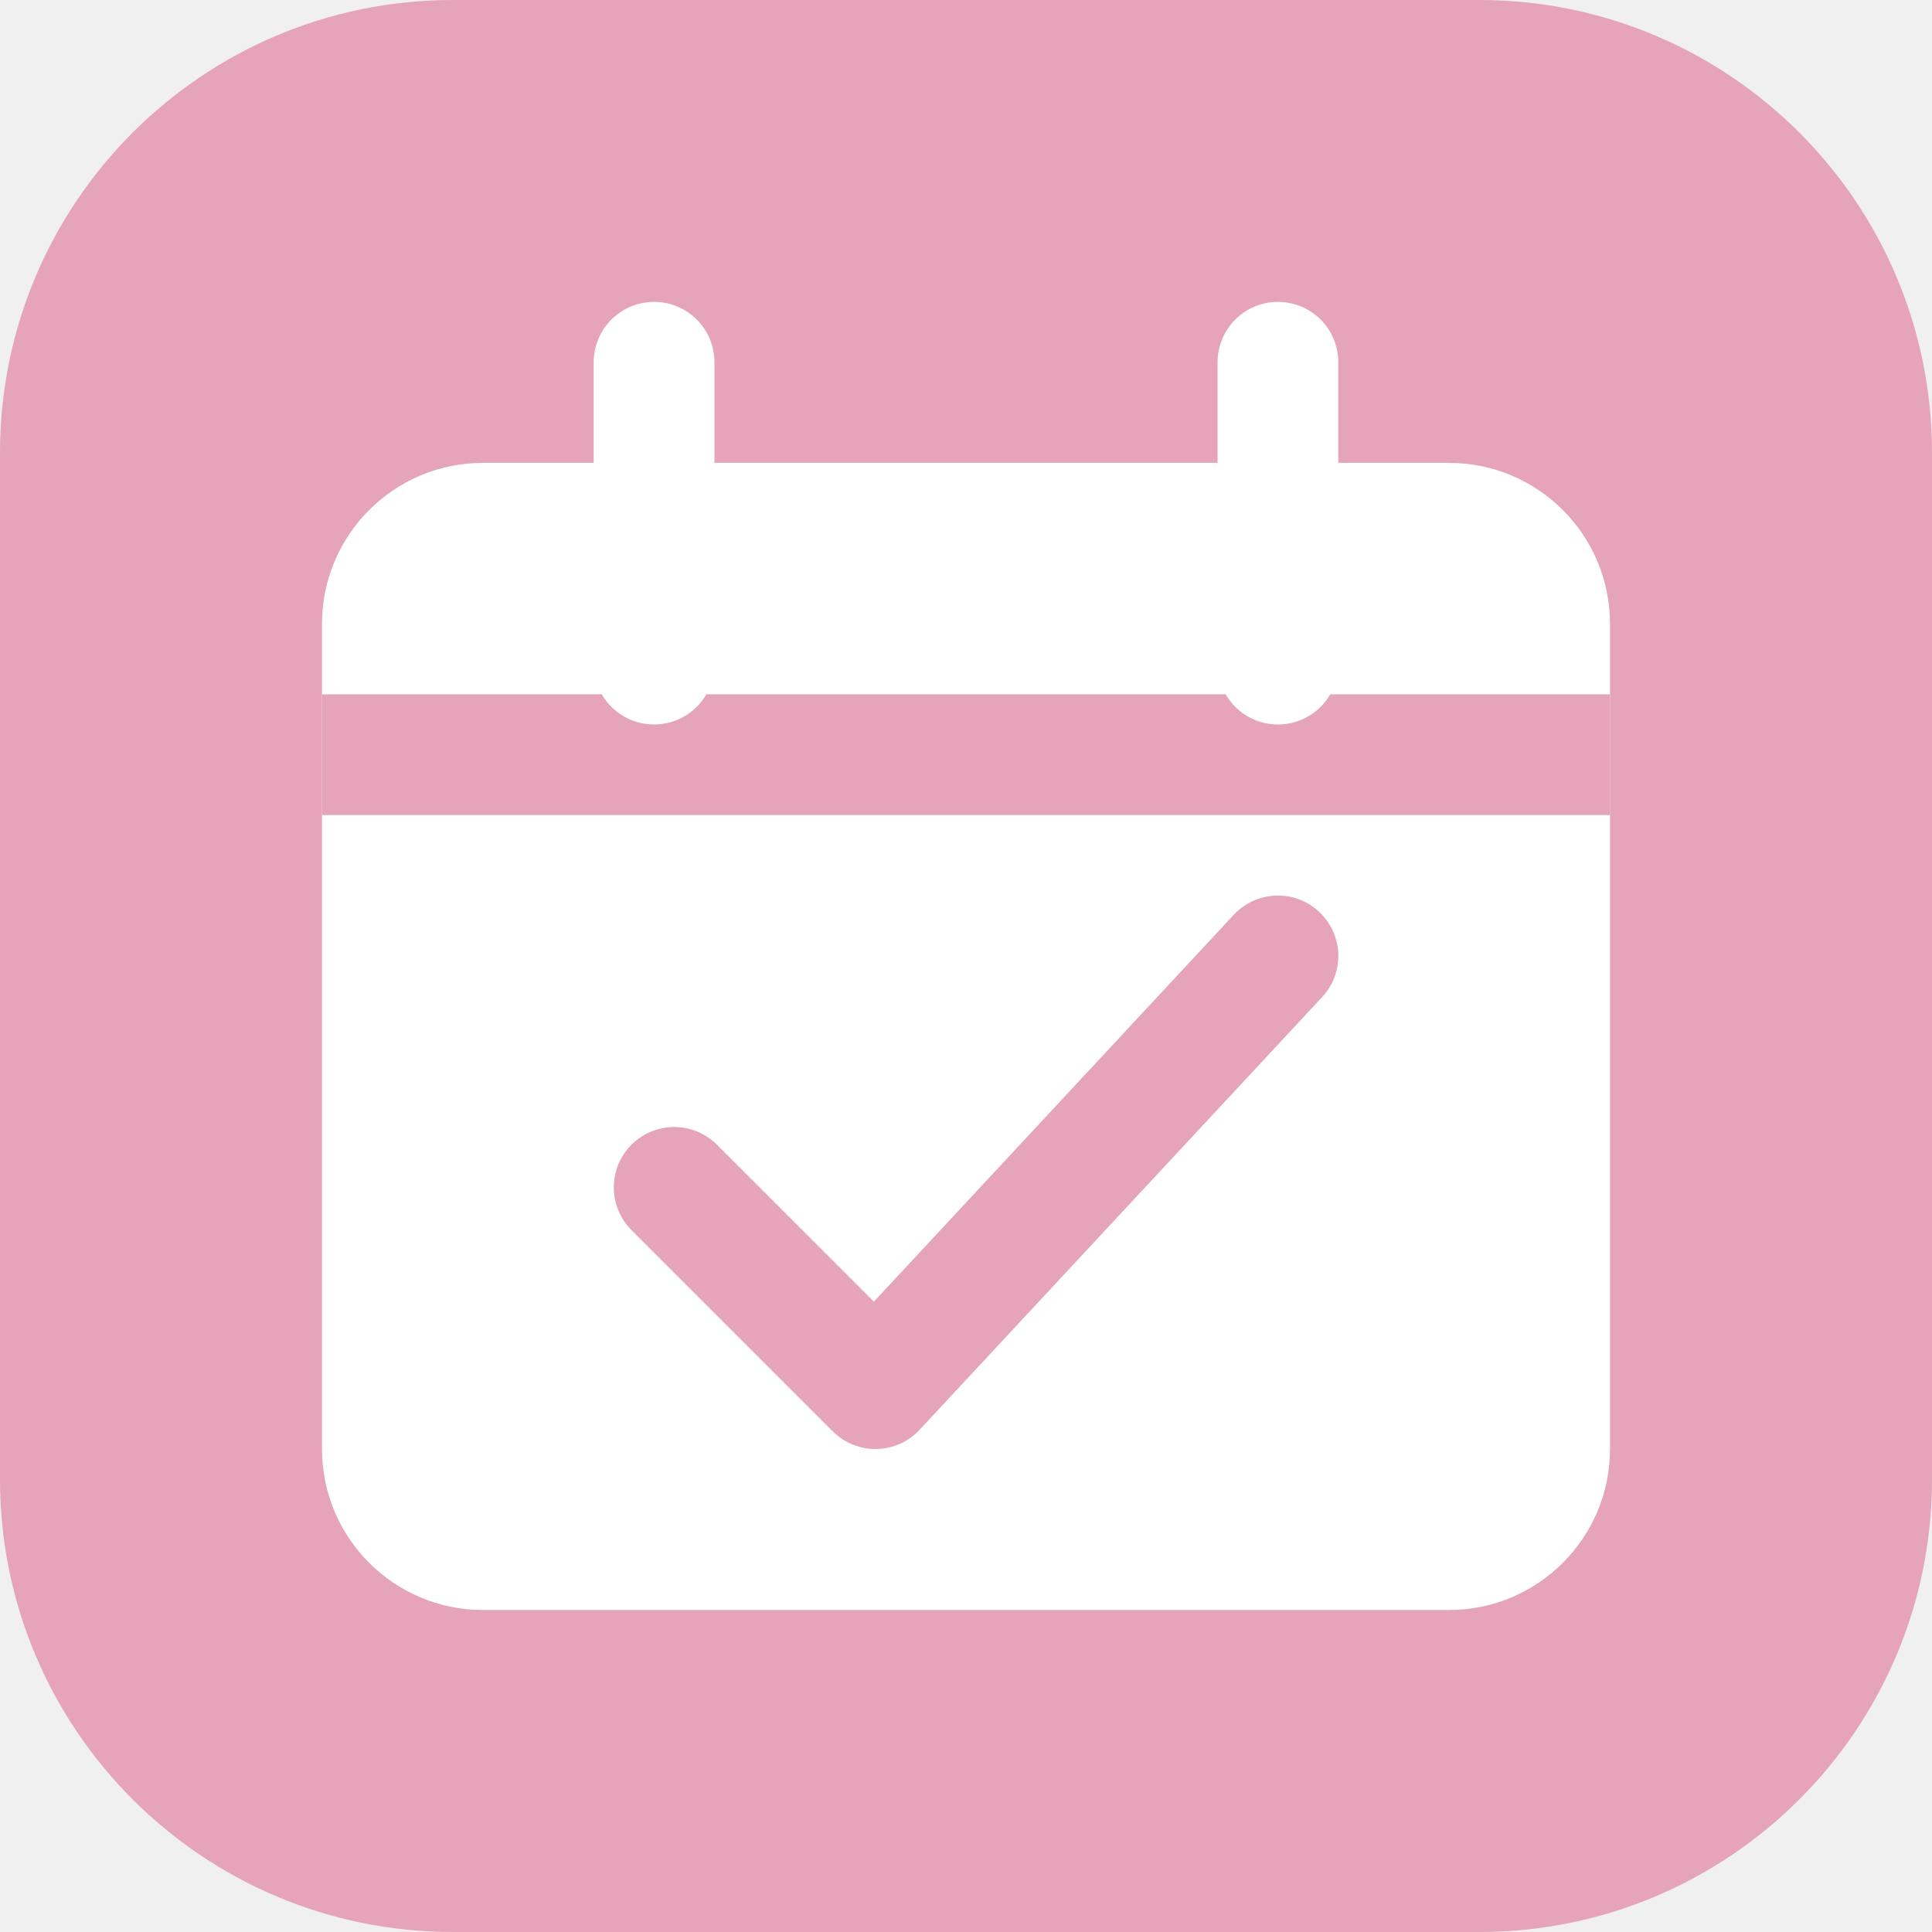
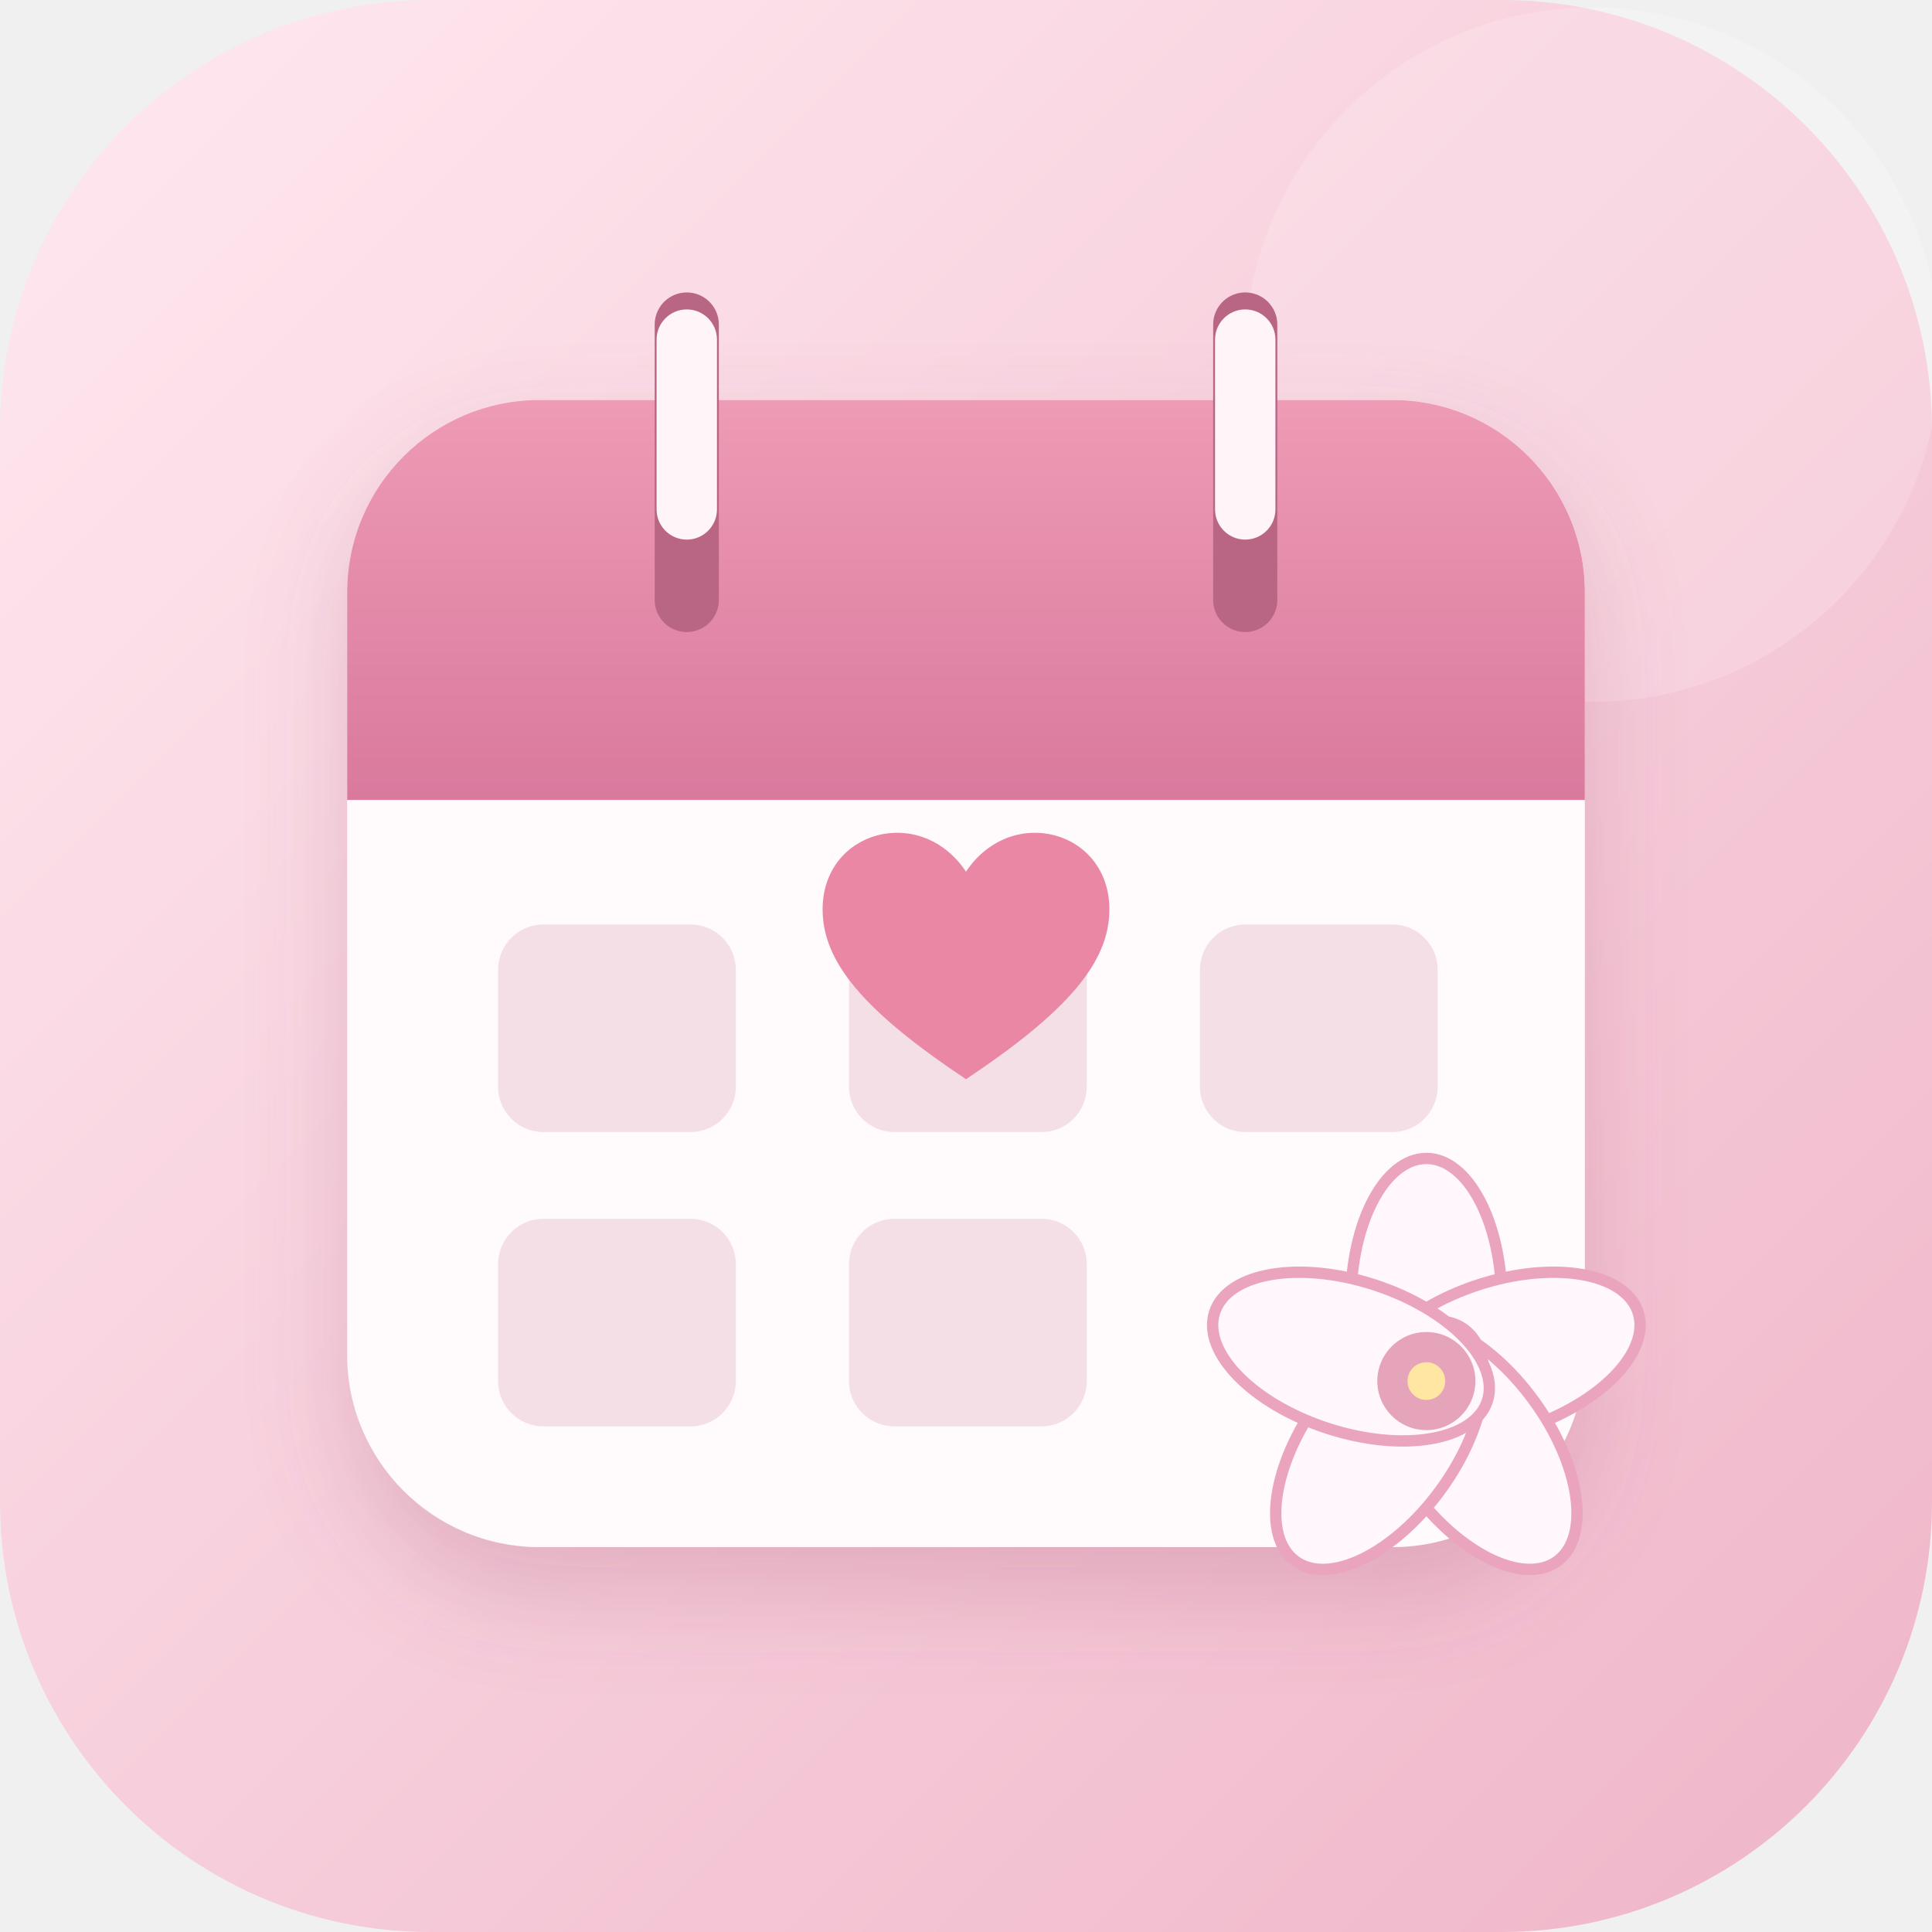
- <svg xmlns="http://www.w3.org/2000/svg" viewBox="0 0 192 192">
-   <rect width="192" height="192" rx="45" fill="#e5a4b9" />
-   <rect x="32" y="46" width="128" height="114" rx="16" fill="white" />
-   <path d="M32 75h128" stroke="#e5a4b9" stroke-width="12" />
-   <path d="M65 36v30m62-30v30" stroke="white" stroke-width="12" stroke-linecap="round" />
-   <path d="m67 118 20 20 40-43" fill="none" stroke="#e5a4b9" stroke-width="12" stroke-linecap="round" stroke-linejoin="round" />
+ <svg xmlns="http://www.w3.org/2000/svg" viewBox="0 0 512 512">
+   <defs>
+     <linearGradient id="bg" x1="0" y1="0" x2="1" y2="1">
+       <stop stop-color="#ffe9f0" />
+       <stop offset="1" stop-color="#efb5c8" />
+     </linearGradient>
+     <linearGradient id="top" x1="0" y1="0" x2="0" y2="1">
+       <stop stop-color="#ee9bb5" />
+       <stop offset="1" stop-color="#d9799d" />
+     </linearGradient>
+     <filter id="shadow" x="-30%" y="-30%" width="160%" height="180%">
+       <feDropShadow dx="0" dy="12" stdDeviation="13" flood-color="#a65073" flood-opacity=".24" />
+     </filter>
+   </defs>
+   <rect width="512" height="512" rx="114" fill="url(#bg)" />
+   <circle cx="422" cy="94" r="92" fill="#fff" opacity=".17" />
+   <g filter="url(#shadow)">
+     <rect x="92" y="106" width="328" height="304" rx="51" fill="#fffafc" />
+     <path d="M143 106h226a51 51 0 0 1 51 51v55H92v-55a51 51 0 0 1 51-51z" fill="url(#top)" />
+   </g>
+   <g stroke="#b96685" stroke-width="17" stroke-linecap="round">
+     <path d="M182 86v73" />
+     <path d="M330 86v73" />
+   </g>
+   <g fill="#fff5f8">
+     <rect x="174" y="82" width="16" height="61" rx="8" />
+     <rect x="322" y="82" width="16" height="61" rx="8" />
+   </g>
+   <g fill="#f4dfe7">
+     <rect x="132" y="245" width="63" height="55" rx="12" />
+     <rect x="225" y="245" width="63" height="55" rx="12" />
+     <rect x="318" y="245" width="63" height="55" rx="12" />
+     <rect x="132" y="323" width="63" height="55" rx="12" />
+     <rect x="225" y="323" width="63" height="55" rx="12" />
+   </g>
+   <path d="M256 286c-27-18-38-31-38-45 0-21 26-28 38-10 12-18 38-11 38 10 0 14-11 27-38 45z" fill="#e987a5" />
+   <g transform="translate(378 366)">
+     <g fill="#fff7fb" stroke="#eaa4bd" stroke-width="3">
+       <ellipse rx="20" ry="38" transform="rotate(0) translate(0 -21)" />
+       <ellipse rx="20" ry="38" transform="rotate(72) translate(0 -21)" />
+       <ellipse rx="20" ry="38" transform="rotate(144) translate(0 -21)" />
+       <ellipse rx="20" ry="38" transform="rotate(216) translate(0 -21)" />
+       <ellipse rx="20" ry="38" transform="rotate(288) translate(0 -21)" />
+     </g>
+     <circle r="13" fill="#e5a4b9" />
+     <circle r="5" fill="#ffe6a3" />
+   </g>
</svg>
